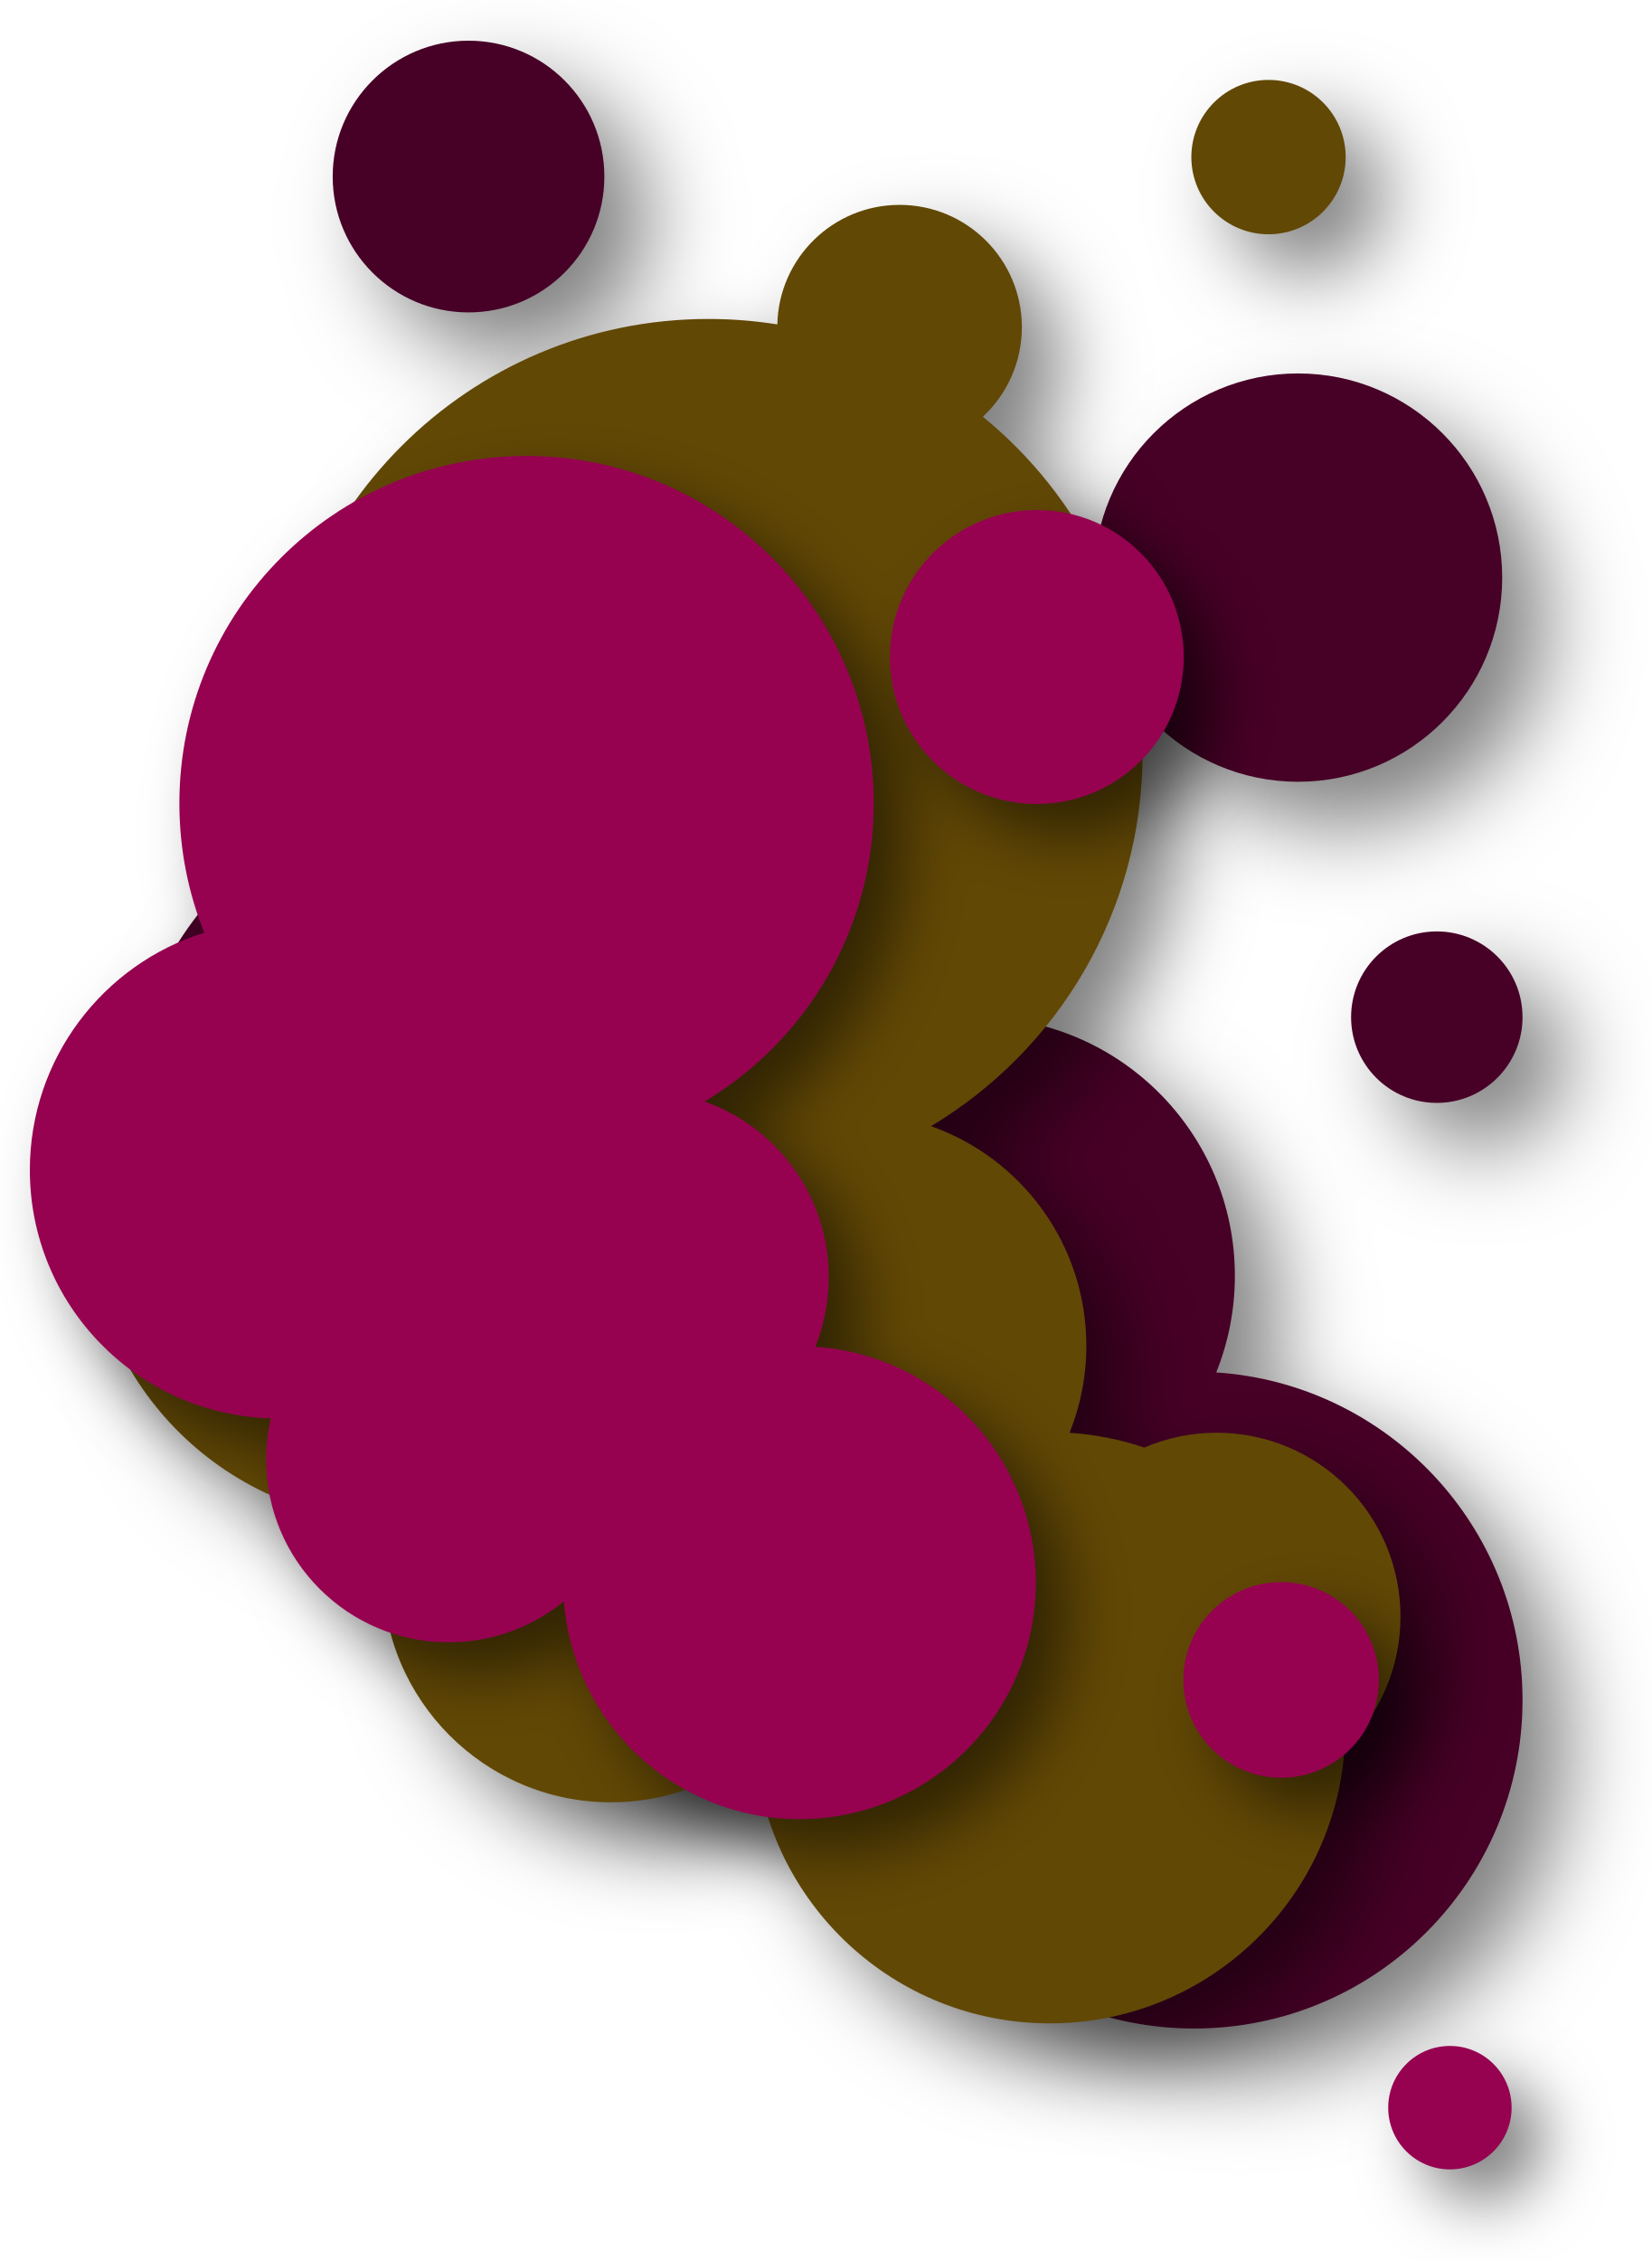
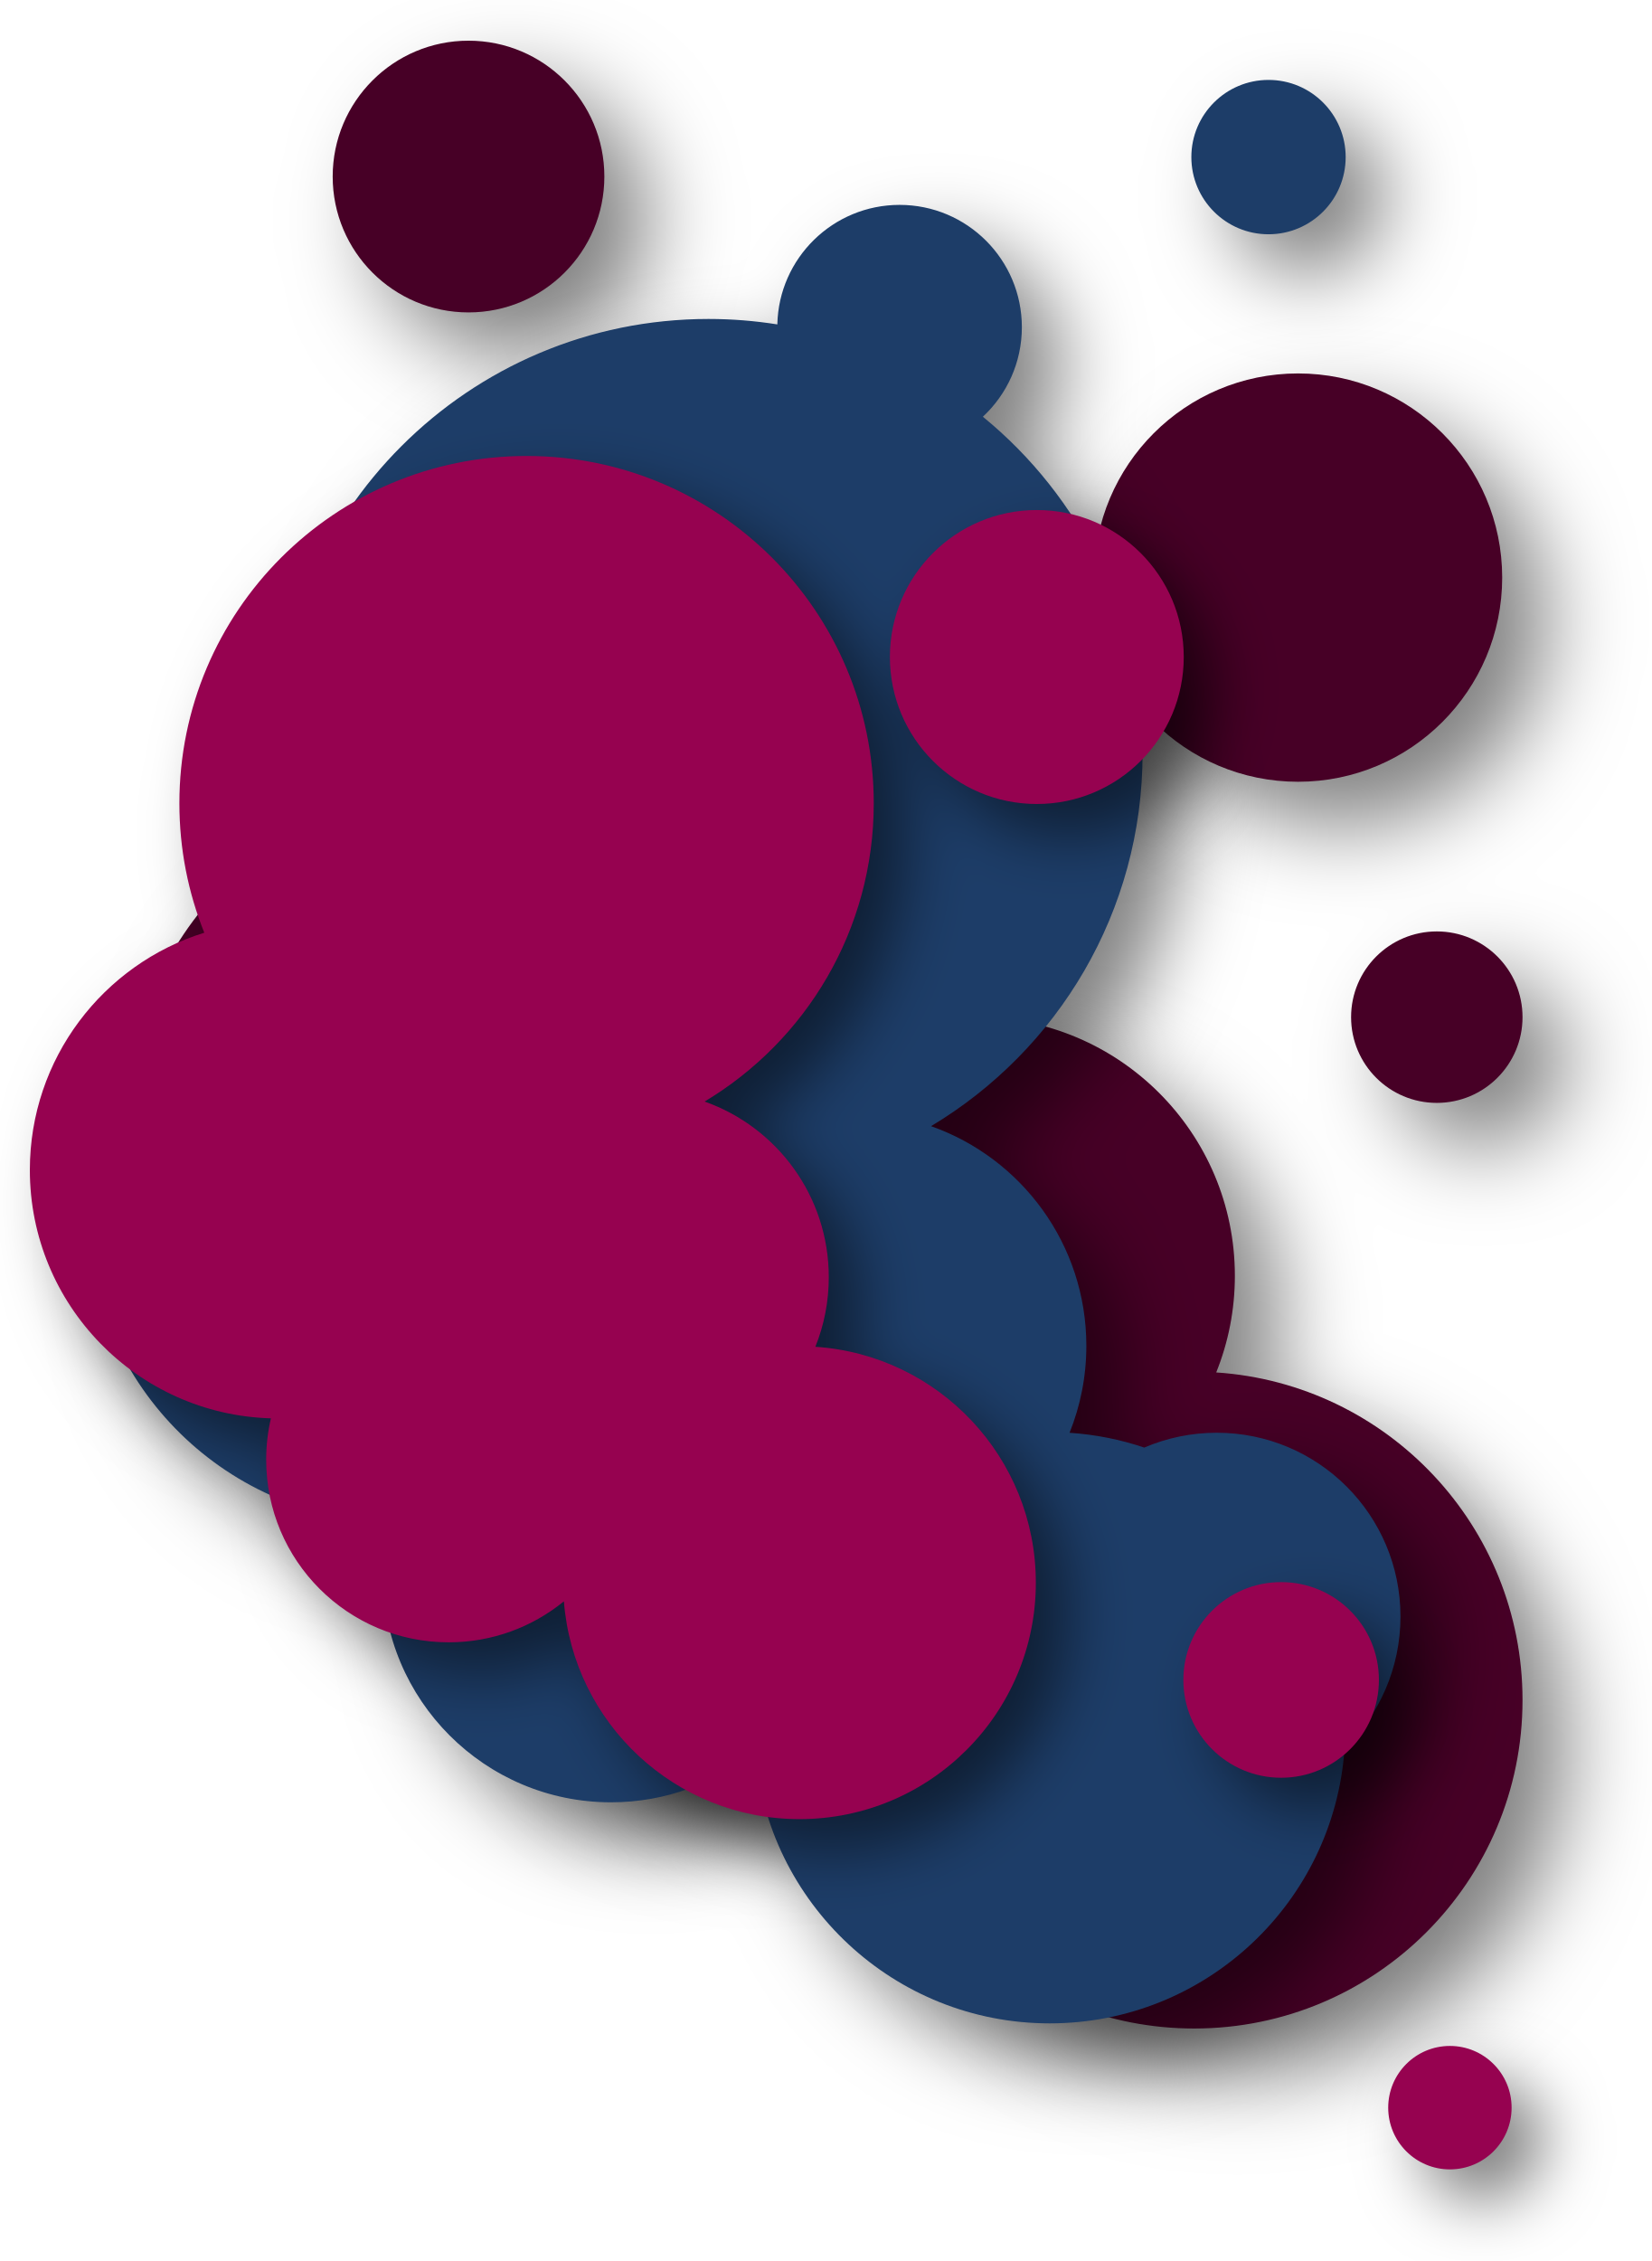
<svg xmlns="http://www.w3.org/2000/svg" xmlns:xlink="http://www.w3.org/1999/xlink" width="1137px" height="1556px" viewBox="0 0 1137 1556" version="1.1">
  <defs>
    <path d="M817.162,916.501 C934.909,924.3 1028,1022.279 1028,1142 C1028,1266.816 926.816,1368 802,1368 C683.179,1368 585.775,1276.303 576.692,1159.814 C546.647,1184.311 508.289,1199 466.5,1199 C370.126,1199 292,1120.874 292,1024.5 C292,1010.879 293.561,997.622 296.513,984.899 C168.577,981.203 66,876.331 66,747.5 C66,616.332 172.332,510 303.5,510 C422.908,510 521.734,598.121 538.495,712.879 C569.304,687.347 608.86,672 652,672 C750.307,672 830,751.693 830,850 C830,873.51 825.442,895.955 817.162,916.501 Z M302.5,187 C250.861,187 209,145.139 209,93.5 C209,41.861 250.861,0 302.5,0 C354.139,0 396,41.861 396,93.5 C396,145.139 354.139,187 302.5,187 Z M873.5,510 C795.904,510 733,447.096 733,369.5 C733,291.904 795.904,229 873.5,229 C951.096,229 1014,291.904 1014,369.5 C1014,447.096 951.096,510 873.5,510 Z M969,731 C936.415,731 910,704.585 910,672 C910,639.415 936.415,613 969,613 C1001.585,613 1028,639.415 1028,672 C1028,704.585 1001.585,731 969,731 Z" id="path-1" />
    <filter x="-7.8%" y="-5.5%" width="121.8%" height="115.4%" filterUnits="objectBoundingBox" id="filter-2">
      <feOffset dx="30" dy="30" in="SourceAlpha" result="shadowOffsetOuter1" />
      <feGaussianBlur stdDeviation="30" in="shadowOffsetOuter1" result="shadowBlurOuter1" />
      <feColorMatrix values="0 0 0 0 0   0 0 0 0 0   0 0 0 0 0  0 0 0 0.5 0" type="matrix" in="shadowBlurOuter1" />
    </filter>
    <path d="M767.649,968.212 C782.95,961.64 799.809,958 817.518,958 C887.367,958 943.99,1014.626 943.99,1084.477 C943.99,1120.131 929.238,1152.339 905.505,1175.33 C898.162,1281.013 810.108,1364.465 702.564,1364.465 C595.606,1364.465 507.926,1281.92 499.75,1177.058 C472.704,1199.109 438.176,1212.332 400.56,1212.332 C313.808,1212.332 243.481,1142.004 243.481,1055.249 C243.481,1042.987 244.886,1031.053 247.544,1019.6 C132.381,1016.273 40.045,921.867 40.045,805.895 C40.045,709.979 103.204,628.816 190.2,601.729 C176.376,567.315 168.768,529.735 168.768,490.377 C168.768,325.319 302.569,191.513 467.622,191.513 C483.768,191.513 499.614,192.793 515.066,195.258 C516.082,149.655 553.365,113 599.21,113 C645.693,113 683.375,150.683 683.375,197.168 C683.375,221.502 673.049,243.423 656.541,258.79 C723.638,313.595 766.475,396.983 766.475,490.377 C766.475,599.418 708.081,694.821 620.859,747.016 C683.139,768.988 727.768,828.364 727.768,898.165 C727.768,919.328 723.665,939.533 716.212,958.028 C734.087,959.212 751.332,962.705 767.649,968.212 Z M853.155,133.223 C823.823,133.223 800.045,109.444 800.045,80.111 C800.045,50.779 823.823,27 853.155,27 C882.486,27 906.264,50.779 906.264,80.111 C906.264,109.444 882.486,133.223 853.155,133.223 Z" id="path-3" />
    <filter x="-7.5%" y="-5.0%" width="120.9%" height="114.1%" filterUnits="objectBoundingBox" id="filter-4">
      <feOffset dx="27" dy="27" in="SourceAlpha" result="shadowOffsetOuter1" />
      <feGaussianBlur stdDeviation="27" in="shadowOffsetOuter1" result="shadowBlurOuter1" />
      <feColorMatrix values="0 0 0 0 0   0 0 0 0 0   0 0 0 0 0  0 0 0 0.5 0" type="matrix" in="shadowBlurOuter1" />
    </filter>
    <path d="M541.237,898.845 C625.992,904.46 693,975.001 693,1061.196 C693,1151.059 620.167,1223.907 530.324,1223.907 C444.796,1223.907 374.684,1157.889 368.145,1074.021 C346.519,1091.658 318.908,1102.234 288.829,1102.234 C219.458,1102.234 163.222,1045.986 163.222,976.6 C163.222,966.794 164.346,957.249 166.471,948.089 C74.382,945.428 0.546,869.924 0.546,777.171 C0.546,700.459 51.051,635.546 120.616,613.882 C109.562,586.359 103.478,556.302 103.478,524.825 C103.478,392.814 210.471,285.797 342.454,285.797 C474.437,285.797 581.43,392.814 581.43,524.825 C581.43,612.034 534.736,688.336 464.989,730.081 C514.791,747.653 550.478,795.142 550.478,850.967 C550.478,867.893 547.198,884.053 541.237,898.845 Z M861.848,1195.43 C824.678,1195.43 794.546,1165.292 794.546,1128.114 C794.546,1090.936 824.678,1060.797 861.848,1060.797 C899.018,1060.797 929.15,1090.936 929.15,1128.114 C929.15,1165.292 899.018,1195.43 861.848,1195.43 Z M693.679,525.309 C637.825,525.309 592.546,480.021 592.546,424.155 C592.546,368.288 637.825,323 693.679,323 C749.533,323 794.812,368.288 794.812,424.155 C794.812,480.021 749.533,525.309 693.679,525.309 Z M978.014,1464.955 C954.56,1464.955 935.546,1445.938 935.546,1422.478 C935.546,1399.018 954.56,1380 978.014,1380 C1001.469,1380 1020.483,1399.018 1020.483,1422.478 C1020.483,1445.938 1001.469,1464.955 978.014,1464.955 Z" id="path-5" />
    <filter x="-5.2%" y="-4.5%" width="114.8%" height="112.8%" filterUnits="objectBoundingBox" id="filter-6">
      <feOffset dx="22" dy="22" in="SourceAlpha" result="shadowOffsetOuter1" />
      <feGaussianBlur stdDeviation="21.5" in="shadowOffsetOuter1" result="shadowBlurOuter1" />
      <feColorMatrix values="0 0 0 0 0   0 0 0 0 0   0 0 0 0 0  0 0 0 0.5 0" type="matrix" in="shadowBlurOuter1" />
    </filter>
  </defs>
  <g id="Page-1" stroke="none" stroke-width="1" fill="none" fill-rule="evenodd">
    <g id="background" transform="translate(-2280, -3077)">
      <g id="Combined-Shape-+-Combined-Shape-+-Combined-Shape-Mask">
        <g id="dots-accent-4" transform="translate(2300, 3105)">
          <g id="Combined-Shape">
            <use fill="black" fill-opacity="1" filter="url(#filter-2)" xlink:href="#path-1" />
            <use fill="#470026" fill-rule="evenodd" xlink:href="#path-1" />
          </g>
          <g id="Combined-Shape">
            <use fill="black" fill-opacity="1" filter="url(#filter-4)" xlink:href="#path-3" />
-             <use fill="#624805" fill-rule="evenodd" xlink:href="#path-3" />
+             <use fill="#1D3D68" fill-rule="evenodd" xlink:href="#path-3" />
          </g>
          <g id="Combined-Shape">
            <use fill="black" fill-opacity="1" filter="url(#filter-6)" xlink:href="#path-5" />
            <use fill="#960250" fill-rule="evenodd" xlink:href="#path-5" />
          </g>
        </g>
      </g>
    </g>
  </g>
</svg>
